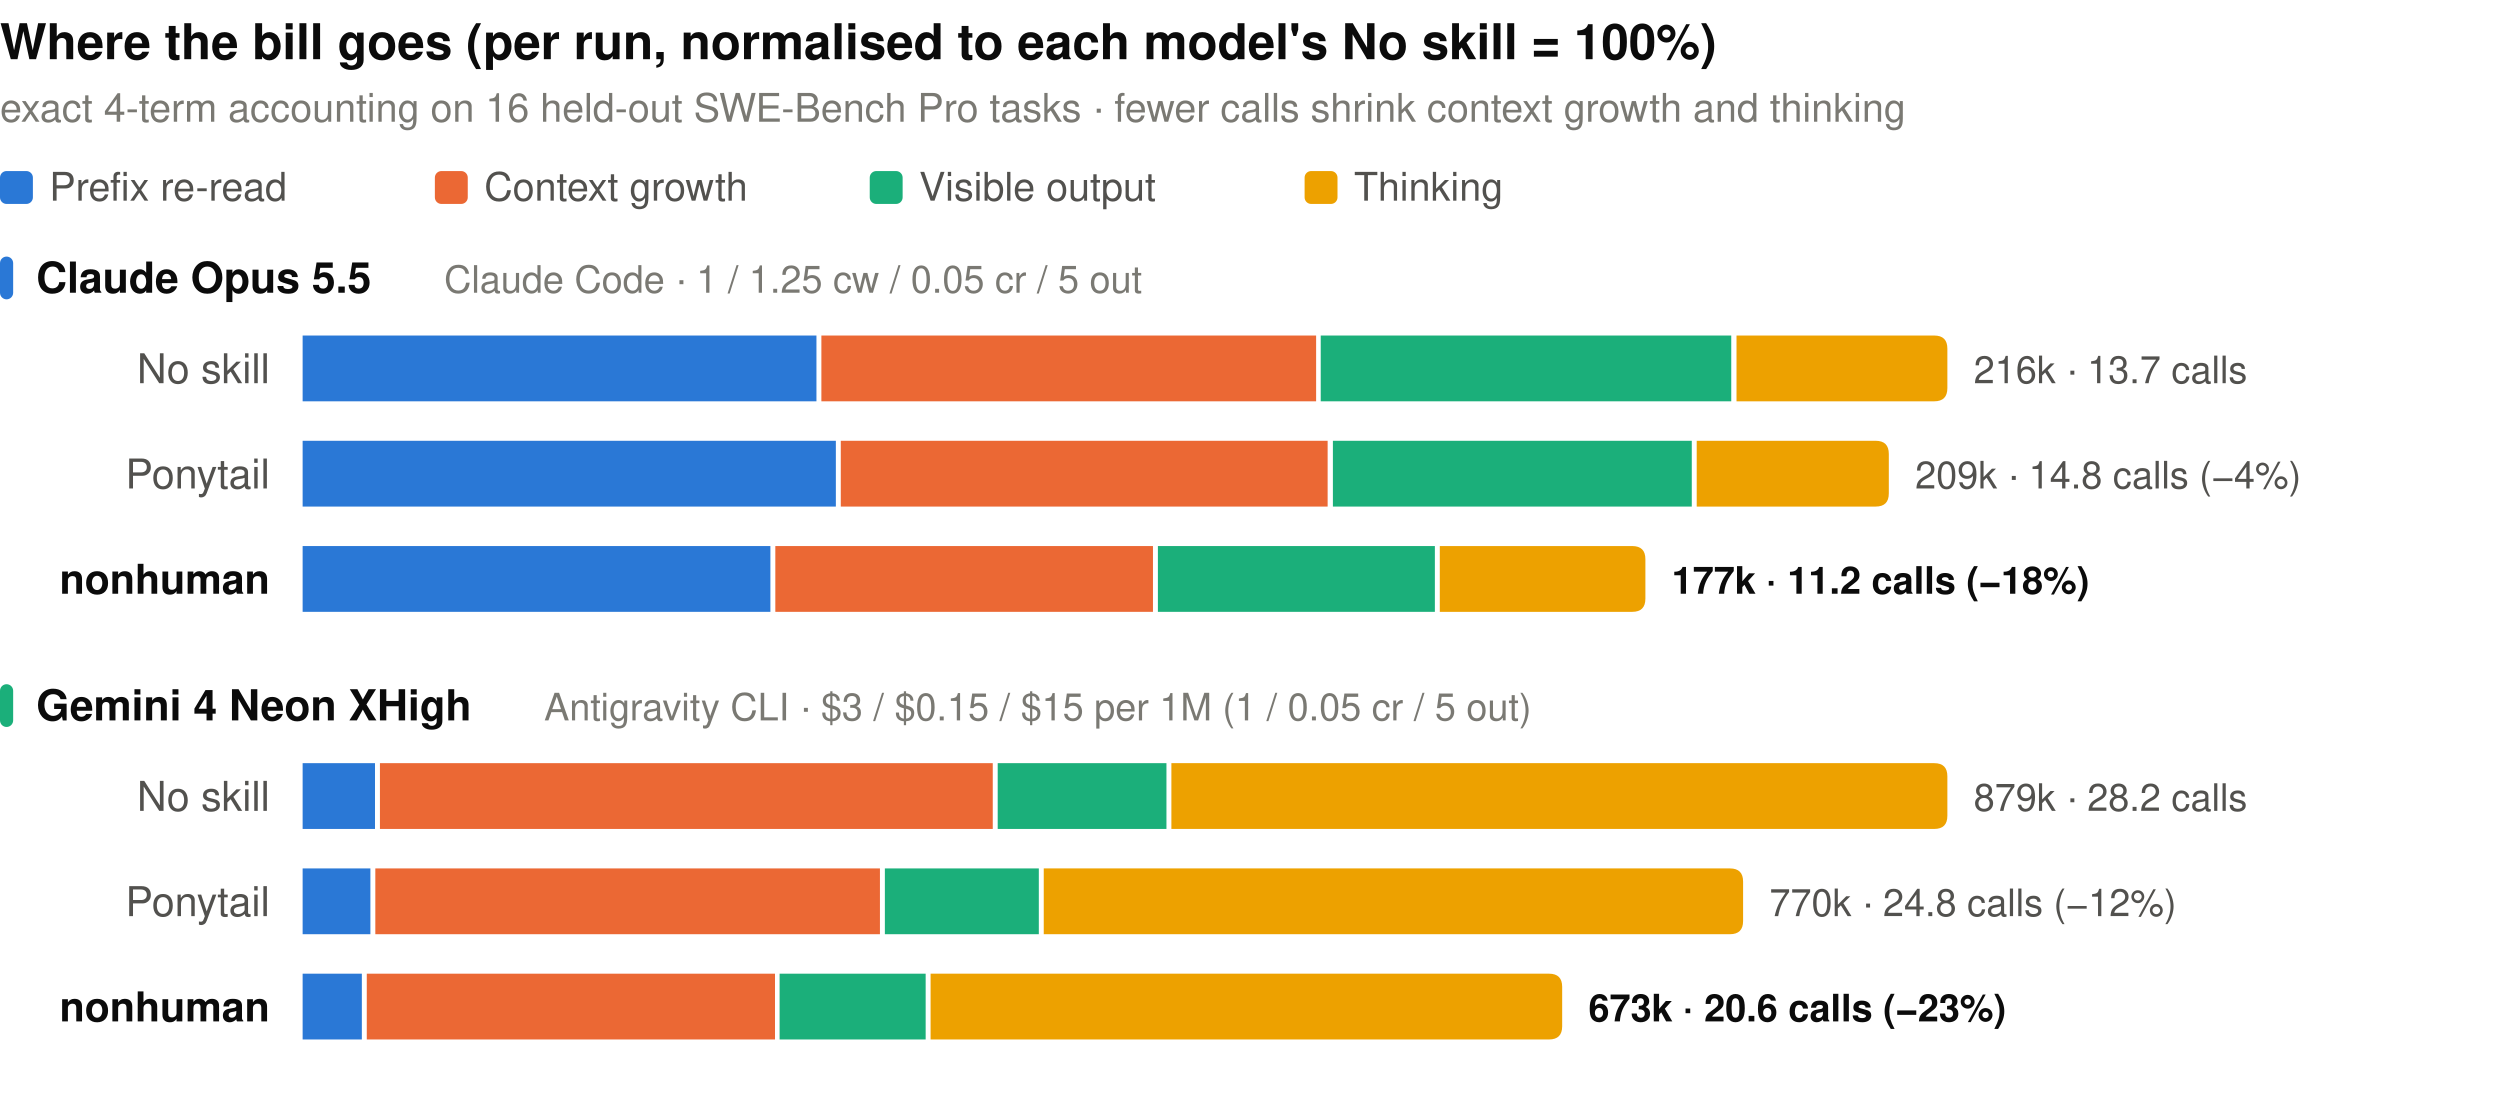
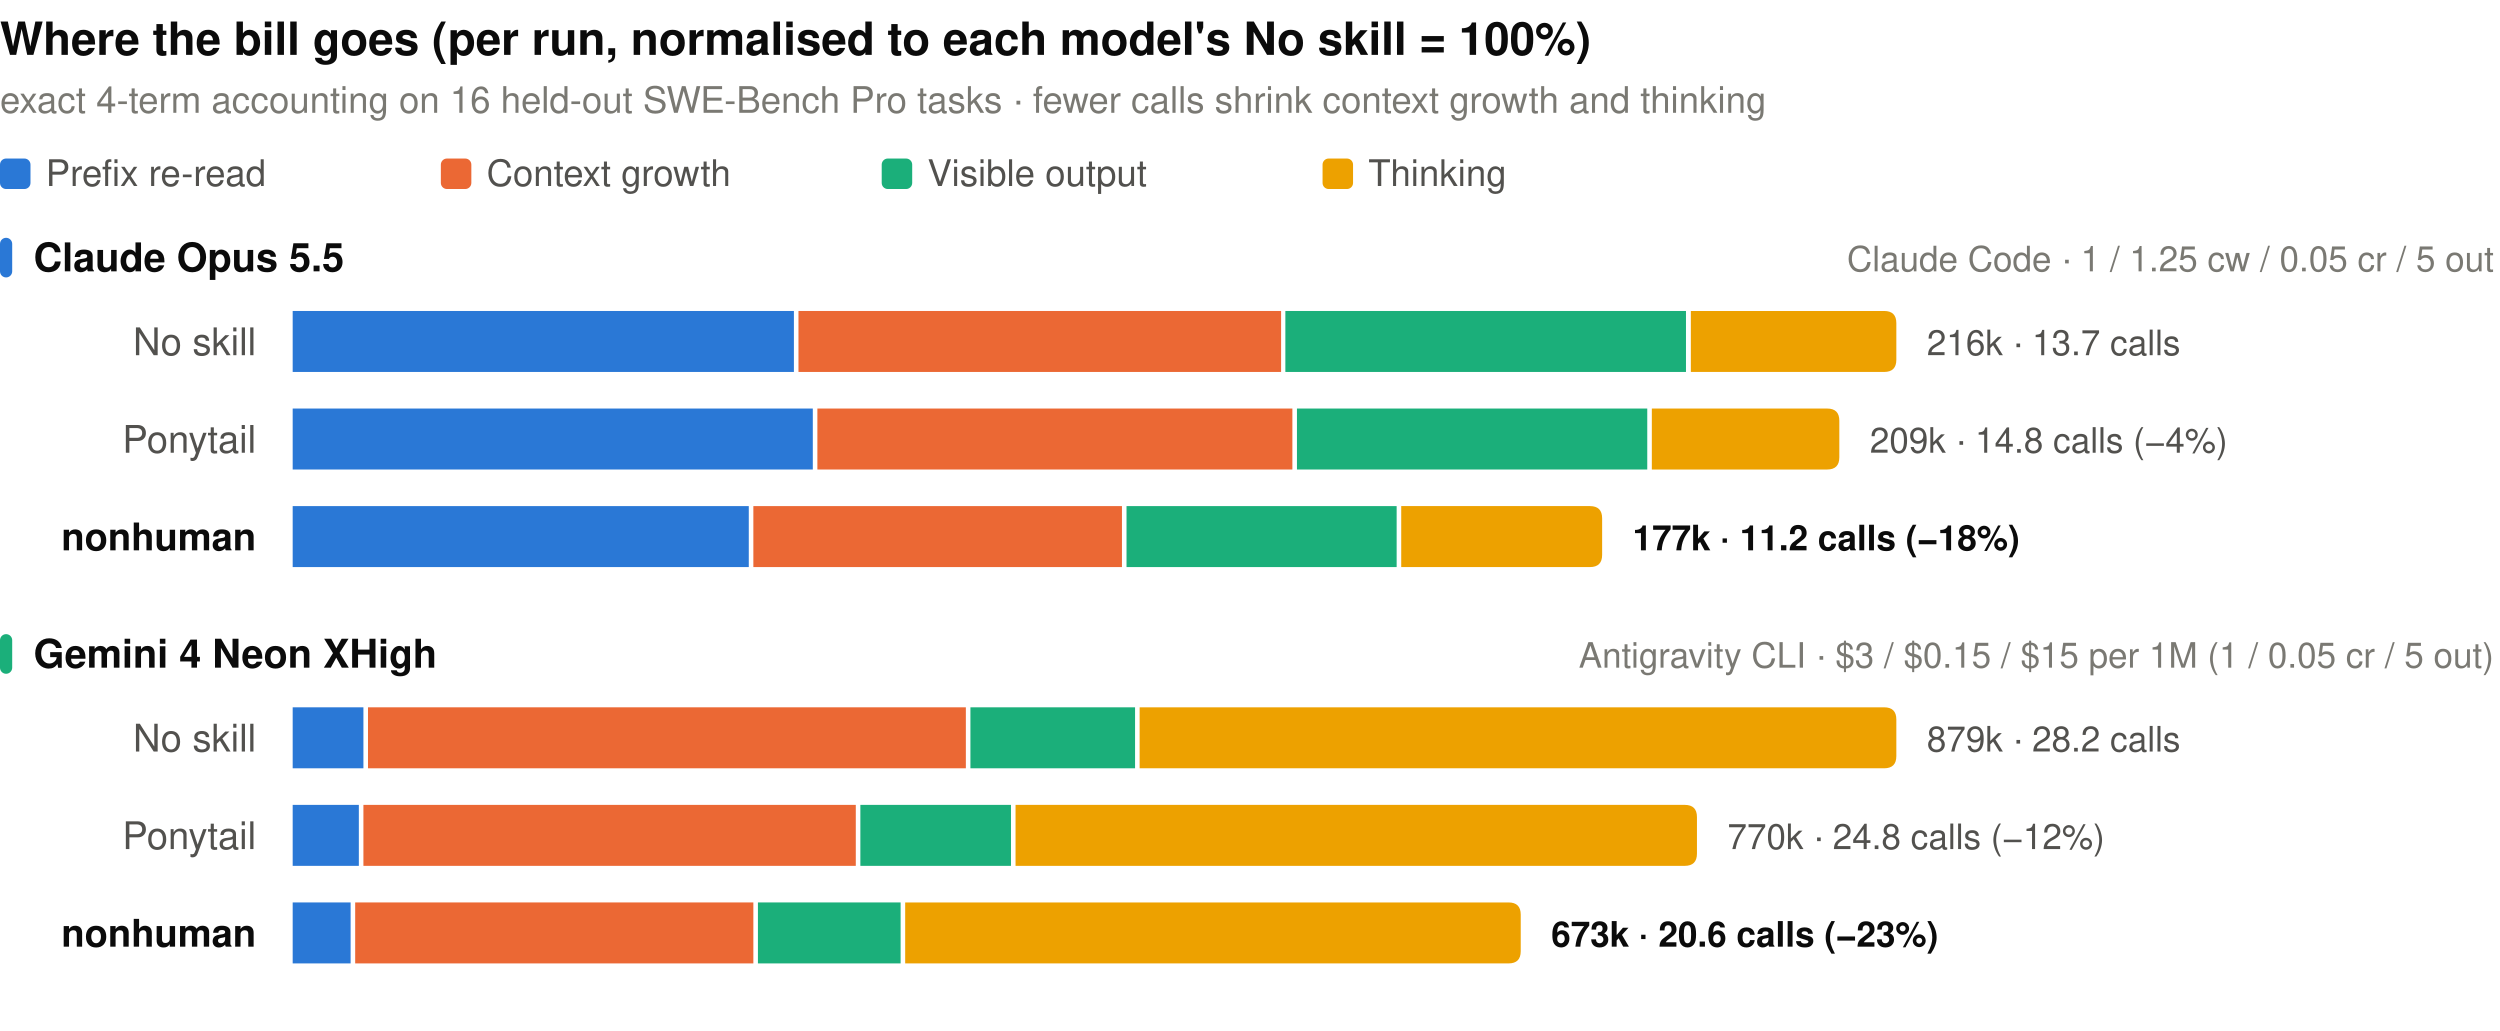
- <svg xmlns="http://www.w3.org/2000/svg" width="760" height="338" viewBox="0 0 760 338" font-family="-apple-system,BlinkMacSystemFont,'Segoe UI',Helvetica,Arial,sans-serif" role="img" aria-label="Billed cost decomposition per run on Claude Opus 5.5 and Gemini 4 Neon XHigh">
+ <svg xmlns="http://www.w3.org/2000/svg" width="820" height="338" viewBox="0 0 820 338" font-family="-apple-system,BlinkMacSystemFont,'Segoe UI',Helvetica,Arial,sans-serif" role="img" aria-label="Billed cost decomposition per run on Claude Opus 5.5 and Gemini 4 Neon XHigh">
  <text x="0.0" y="18.0" fill="#0b0b0b" font-size="15" font-weight="600" text-anchor="start">Where the bill goes (per run, normalised to each model's No skill = 100%)</text>
  <text x="0.0" y="37.0" fill="#7a7973" font-size="12" font-weight="400" text-anchor="start">exact 4-term accounting on 16 held-out SWE-Bench Pro tasks · fewer calls shrink context growth and thinking</text>
  <rect x="0.0" y="52" width="10" height="10" rx="2" fill="#2a78d6" />
  <text x="15.0" y="61.0" fill="#52514e" font-size="12" font-weight="400" text-anchor="start">Prefix re-read</text>
-   <rect x="132.2" y="52" width="10" height="10" rx="2" fill="#eb6834" />
-   <text x="147.2" y="61.0" fill="#52514e" font-size="12" font-weight="400" text-anchor="start">Context growth</text>
-   <rect x="264.4" y="52" width="10" height="10" rx="2" fill="#1baf7a" />
-   <text x="279.4" y="61.0" fill="#52514e" font-size="12" font-weight="400" text-anchor="start">Visible output</text>
-   <rect x="396.6" y="52" width="10" height="10" rx="2" fill="#eda100" />
-   <text x="411.6" y="61.0" fill="#52514e" font-size="12" font-weight="400" text-anchor="start">Thinking</text>
+   <rect x="144.6" y="52" width="10" height="10" rx="2" fill="#eb6834" />
+   <text x="159.6" y="61.0" fill="#52514e" font-size="12" font-weight="400" text-anchor="start">Context growth</text>
+   <rect x="289.2" y="52" width="10" height="10" rx="2" fill="#1baf7a" />
+   <text x="304.2" y="61.0" fill="#52514e" font-size="12" font-weight="400" text-anchor="start">Visible output</text>
+   <rect x="433.8" y="52" width="10" height="10" rx="2" fill="#eda100" />
+   <text x="448.8" y="61.0" fill="#52514e" font-size="12" font-weight="400" text-anchor="start">Thinking</text>
  <rect x="0" y="78" width="4" height="13" rx="2" fill="#2a78d6" />
  <text x="11.0" y="89.0" fill="#0b0b0b" font-size="13" font-weight="650" text-anchor="start">Claude Opus 5.5</text>
-   <text x="135.0" y="89.0" fill="#7a7973" font-size="11.5" font-weight="400" text-anchor="start">Claude Code · 1 / 1.25 cw / 0.05 cr / 5 out</text>
-   <text x="82.0" y="116.5" fill="#52514e" font-size="12.5" font-weight="400" text-anchor="end">No skill</text>
-   <rect x="92.0" y="102.0" width="156.2" height="20" fill="#2a78d6" />
-   <rect x="249.7" y="102.0" width="150.4" height="20" fill="#eb6834" />
-   <rect x="401.5" y="102.0" width="124.8" height="20" fill="#1baf7a" />
-   <path d="M527.9,102.0 H588.0 Q592.0,102.0 592.0,106.0 V118.0 Q592.0,122.0 588.0,122.0 H527.9 Z" fill="#eda100" />
-   <text x="600.0" y="116.5" fill="#52514e" font-size="11.5" font-weight="400" text-anchor="start">216k · 13.7 calls</text>
-   <text x="82.0" y="148.5" fill="#52514e" font-size="12.5" font-weight="400" text-anchor="end">Ponytail</text>
-   <rect x="92.0" y="134.0" width="162.1" height="20" fill="#2a78d6" />
-   <rect x="255.6" y="134.0" width="148.0" height="20" fill="#eb6834" />
-   <rect x="405.2" y="134.0" width="109.1" height="20" fill="#1baf7a" />
-   <path d="M515.8,134.0 H570.2 Q574.2,134.0 574.2,138.0 V150.0 Q574.2,154.0 570.2,154.0 H515.8 Z" fill="#eda100" />
-   <text x="582.2" y="148.5" fill="#52514e" font-size="11.5" font-weight="400" text-anchor="start">209k · 14.8 calls (−4%)</text>
-   <text x="82.0" y="180.5" fill="#0b0b0b" font-size="12.5" font-weight="600" text-anchor="end">nonhuman</text>
-   <rect x="92.0" y="166.0" width="142.2" height="20" fill="#2a78d6" />
-   <rect x="235.7" y="166.0" width="114.8" height="20" fill="#eb6834" />
-   <rect x="352.0" y="166.0" width="84.2" height="20" fill="#1baf7a" />
-   <path d="M437.7,166.0 H496.2 Q500.2,166.0 500.2,170.0 V182.0 Q500.2,186.0 496.2,186.0 H437.7 Z" fill="#eda100" />
-   <text x="508.2" y="180.5" fill="#0b0b0b" font-size="11.5" font-weight="600" text-anchor="start">177k · 11.2 calls (−18%)</text>
+   <text x="818.0" y="89.0" fill="#7a7973" font-size="11.5" font-weight="400" text-anchor="end">Claude Code · 1 / 1.25 cw / 0.05 cr / 5 out</text>
+   <text x="84.0" y="116.5" fill="#52514e" font-size="12.5" font-weight="400" text-anchor="end">No skill</text>
+   <rect x="96.0" y="102.0" width="164.4" height="20" fill="#2a78d6" />
+   <rect x="261.9" y="102.0" width="158.3" height="20" fill="#eb6834" />
+   <rect x="421.6" y="102.0" width="131.4" height="20" fill="#1baf7a" />
+   <path d="M554.6,102.0 H618.0 Q622.0,102.0 622.0,106.0 V118.0 Q622.0,122.0 618.0,122.0 H554.6 Z" fill="#eda100" />
+   <text x="632.0" y="116.5" fill="#52514e" font-size="11.5" font-weight="400" text-anchor="start">216k · 13.7 calls</text>
+   <text x="84.0" y="148.5" fill="#52514e" font-size="12.5" font-weight="400" text-anchor="end">Ponytail</text>
+   <rect x="96.0" y="134.0" width="170.6" height="20" fill="#2a78d6" />
+   <rect x="268.1" y="134.0" width="155.8" height="20" fill="#eb6834" />
+   <rect x="425.4" y="134.0" width="114.9" height="20" fill="#1baf7a" />
+   <path d="M541.8,134.0 H599.3 Q603.3,134.0 603.3,138.0 V150.0 Q603.3,154.0 599.3,154.0 H541.8 Z" fill="#eda100" />
+   <text x="613.3" y="148.5" fill="#52514e" font-size="11.5" font-weight="400" text-anchor="start">209k · 14.8 calls (−4%)</text>
+   <text x="84.0" y="180.5" fill="#0b0b0b" font-size="12.5" font-weight="600" text-anchor="end">nonhuman</text>
+   <rect x="96.0" y="166.0" width="149.6" height="20" fill="#2a78d6" />
+   <rect x="247.1" y="166.0" width="120.9" height="20" fill="#eb6834" />
+   <rect x="369.5" y="166.0" width="88.6" height="20" fill="#1baf7a" />
+   <path d="M459.6,166.0 H521.5 Q525.5,166.0 525.5,170.0 V182.0 Q525.5,186.0 521.5,186.0 H459.6 Z" fill="#eda100" />
+   <text x="535.5" y="180.5" fill="#0b0b0b" font-size="11.5" font-weight="600" text-anchor="start">177k · 11.2 calls (−18%)</text>
  <rect x="0" y="208" width="4" height="13" rx="2" fill="#1baf7a" />
  <text x="11.0" y="219.0" fill="#0b0b0b" font-size="13" font-weight="650" text-anchor="start">Gemini 4 Neon XHigh</text>
-   <text x="165.4" y="219.0" fill="#7a7973" font-size="11.5" font-weight="400" text-anchor="start">Antigravity CLI · $3 / $0.15 / $15 per 1M (1 / 0.05 cr / 5 out)</text>
-   <text x="82.0" y="246.5" fill="#52514e" font-size="12.5" font-weight="400" text-anchor="end">No skill</text>
-   <rect x="92.0" y="232.0" width="22.0" height="20" fill="#2a78d6" />
-   <rect x="115.5" y="232.0" width="186.3" height="20" fill="#eb6834" />
-   <rect x="303.3" y="232.0" width="51.3" height="20" fill="#1baf7a" />
-   <path d="M356.1,232.0 H588.0 Q592.0,232.0 592.0,236.0 V248.0 Q592.0,252.0 588.0,252.0 H356.1 Z" fill="#eda100" />
-   <text x="600.0" y="246.5" fill="#52514e" font-size="11.5" font-weight="400" text-anchor="start">879k · 28.2 calls</text>
-   <text x="82.0" y="278.5" fill="#52514e" font-size="12.5" font-weight="400" text-anchor="end">Ponytail</text>
-   <rect x="92.0" y="264.0" width="20.6" height="20" fill="#2a78d6" />
-   <rect x="114.1" y="264.0" width="153.4" height="20" fill="#eb6834" />
-   <rect x="269.0" y="264.0" width="46.8" height="20" fill="#1baf7a" />
-   <path d="M317.3,264.0 H525.9 Q529.9,264.0 529.9,268.0 V280.0 Q529.9,284.0 525.9,284.0 H317.3 Z" fill="#eda100" />
-   <text x="537.9" y="278.5" fill="#52514e" font-size="11.5" font-weight="400" text-anchor="start">770k · 24.8 calls (−12%)</text>
-   <text x="82.0" y="310.5" fill="#0b0b0b" font-size="12.5" font-weight="600" text-anchor="end">nonhuman</text>
-   <rect x="92.0" y="296.0" width="18.0" height="20" fill="#2a78d6" />
-   <rect x="111.5" y="296.0" width="124.1" height="20" fill="#eb6834" />
-   <rect x="237.0" y="296.0" width="44.4" height="20" fill="#1baf7a" />
-   <path d="M282.9,296.0 H470.9 Q474.9,296.0 474.9,300.0 V312.0 Q474.9,316.0 470.9,316.0 H282.9 Z" fill="#eda100" />
-   <text x="482.9" y="310.5" fill="#0b0b0b" font-size="11.5" font-weight="600" text-anchor="start">673k · 20.6 calls (−23%)</text>
+   <text x="818.0" y="219.0" fill="#7a7973" font-size="11.5" font-weight="400" text-anchor="end">Antigravity CLI · $3 / $0.15 / $15 per 1M (1 / 0.05 cr / 5 out)</text>
+   <text x="84.0" y="246.5" fill="#52514e" font-size="12.5" font-weight="400" text-anchor="end">No skill</text>
+   <rect x="96.0" y="232.0" width="23.2" height="20" fill="#2a78d6" />
+   <rect x="120.7" y="232.0" width="196.1" height="20" fill="#eb6834" />
+   <rect x="318.3" y="232.0" width="54.0" height="20" fill="#1baf7a" />
+   <path d="M373.8,232.0 H618.0 Q622.0,232.0 622.0,236.0 V248.0 Q622.0,252.0 618.0,252.0 H373.8 Z" fill="#eda100" />
+   <text x="632.0" y="246.5" fill="#52514e" font-size="11.5" font-weight="400" text-anchor="start">879k · 28.2 calls</text>
+   <text x="84.0" y="278.5" fill="#52514e" font-size="12.5" font-weight="400" text-anchor="end">Ponytail</text>
+   <rect x="96.0" y="264.0" width="21.7" height="20" fill="#2a78d6" />
+   <rect x="119.2" y="264.0" width="161.5" height="20" fill="#eb6834" />
+   <rect x="282.2" y="264.0" width="49.4" height="20" fill="#1baf7a" />
+   <path d="M333.1,264.0 H552.6 Q556.6,264.0 556.6,268.0 V280.0 Q556.6,284.0 552.6,284.0 H333.1 Z" fill="#eda100" />
+   <text x="566.6" y="278.5" fill="#52514e" font-size="11.5" font-weight="400" text-anchor="start">770k · 24.8 calls (−12%)</text>
+   <text x="84.0" y="310.5" fill="#0b0b0b" font-size="12.5" font-weight="600" text-anchor="end">nonhuman</text>
+   <rect x="96.0" y="296.0" width="19.0" height="20" fill="#2a78d6" />
+   <rect x="116.5" y="296.0" width="130.6" height="20" fill="#eb6834" />
+   <rect x="248.6" y="296.0" width="46.8" height="20" fill="#1baf7a" />
+   <path d="M296.9,296.0 H494.8 Q498.8,296.0 498.8,300.0 V312.0 Q498.8,316.0 494.8,316.0 H296.9 Z" fill="#eda100" />
+   <text x="508.8" y="310.5" fill="#0b0b0b" font-size="11.5" font-weight="600" text-anchor="start">673k · 20.6 calls (−23%)</text>
</svg>
